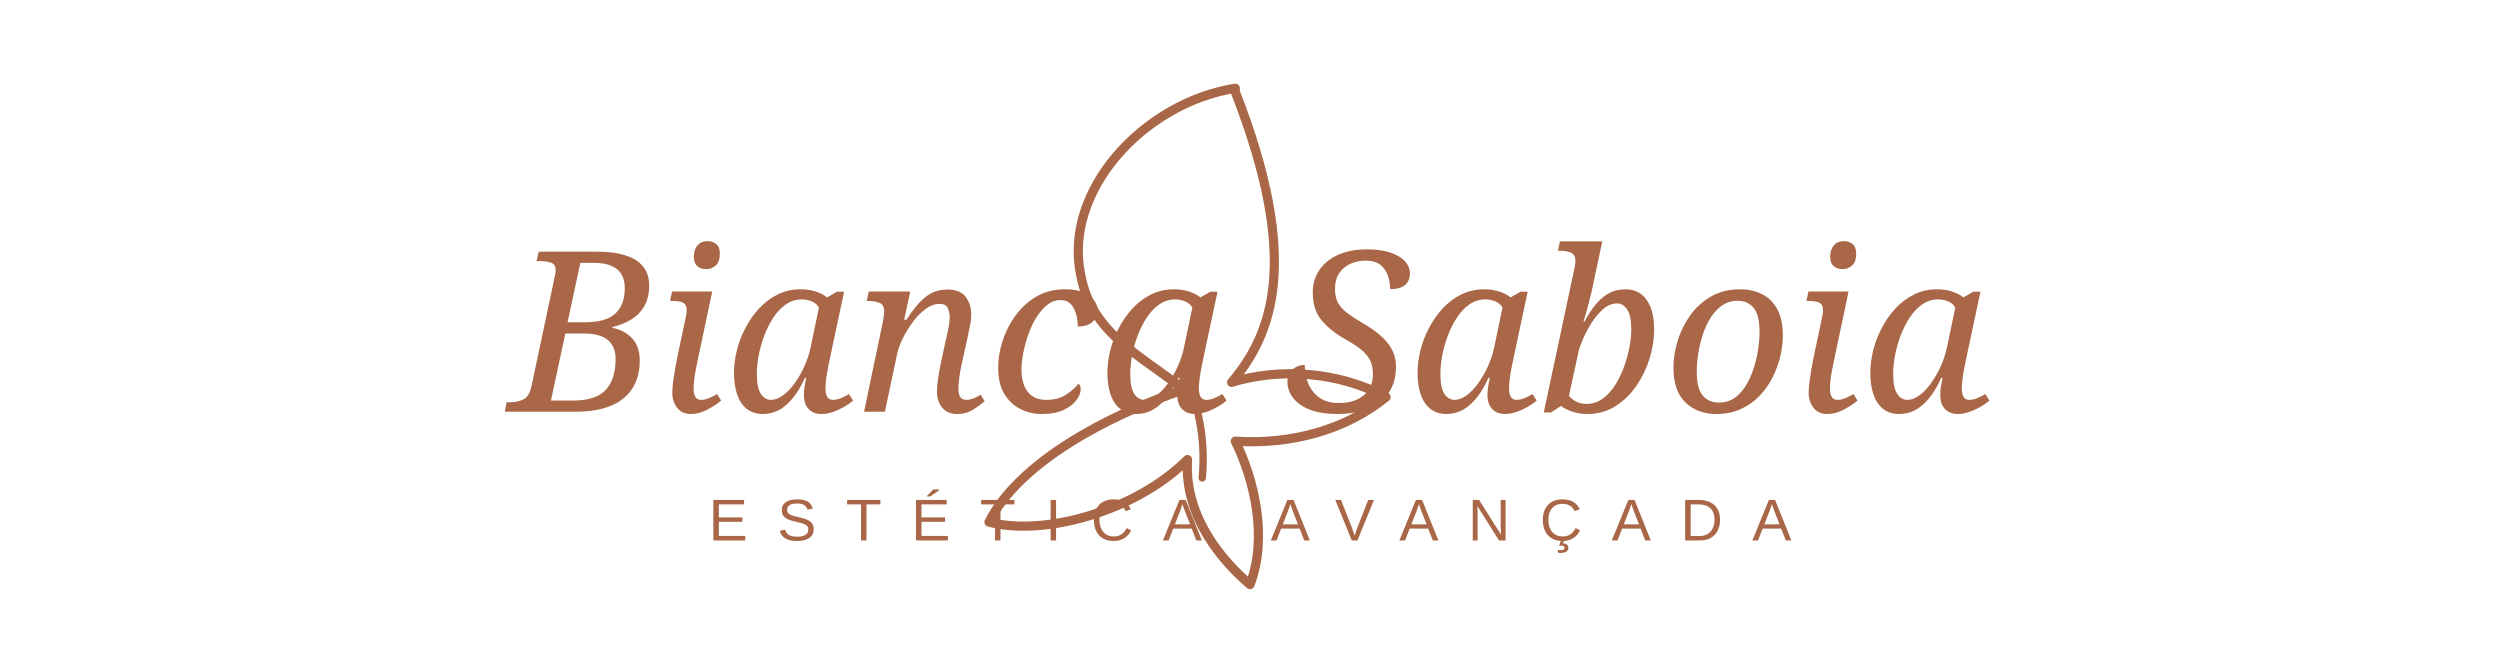
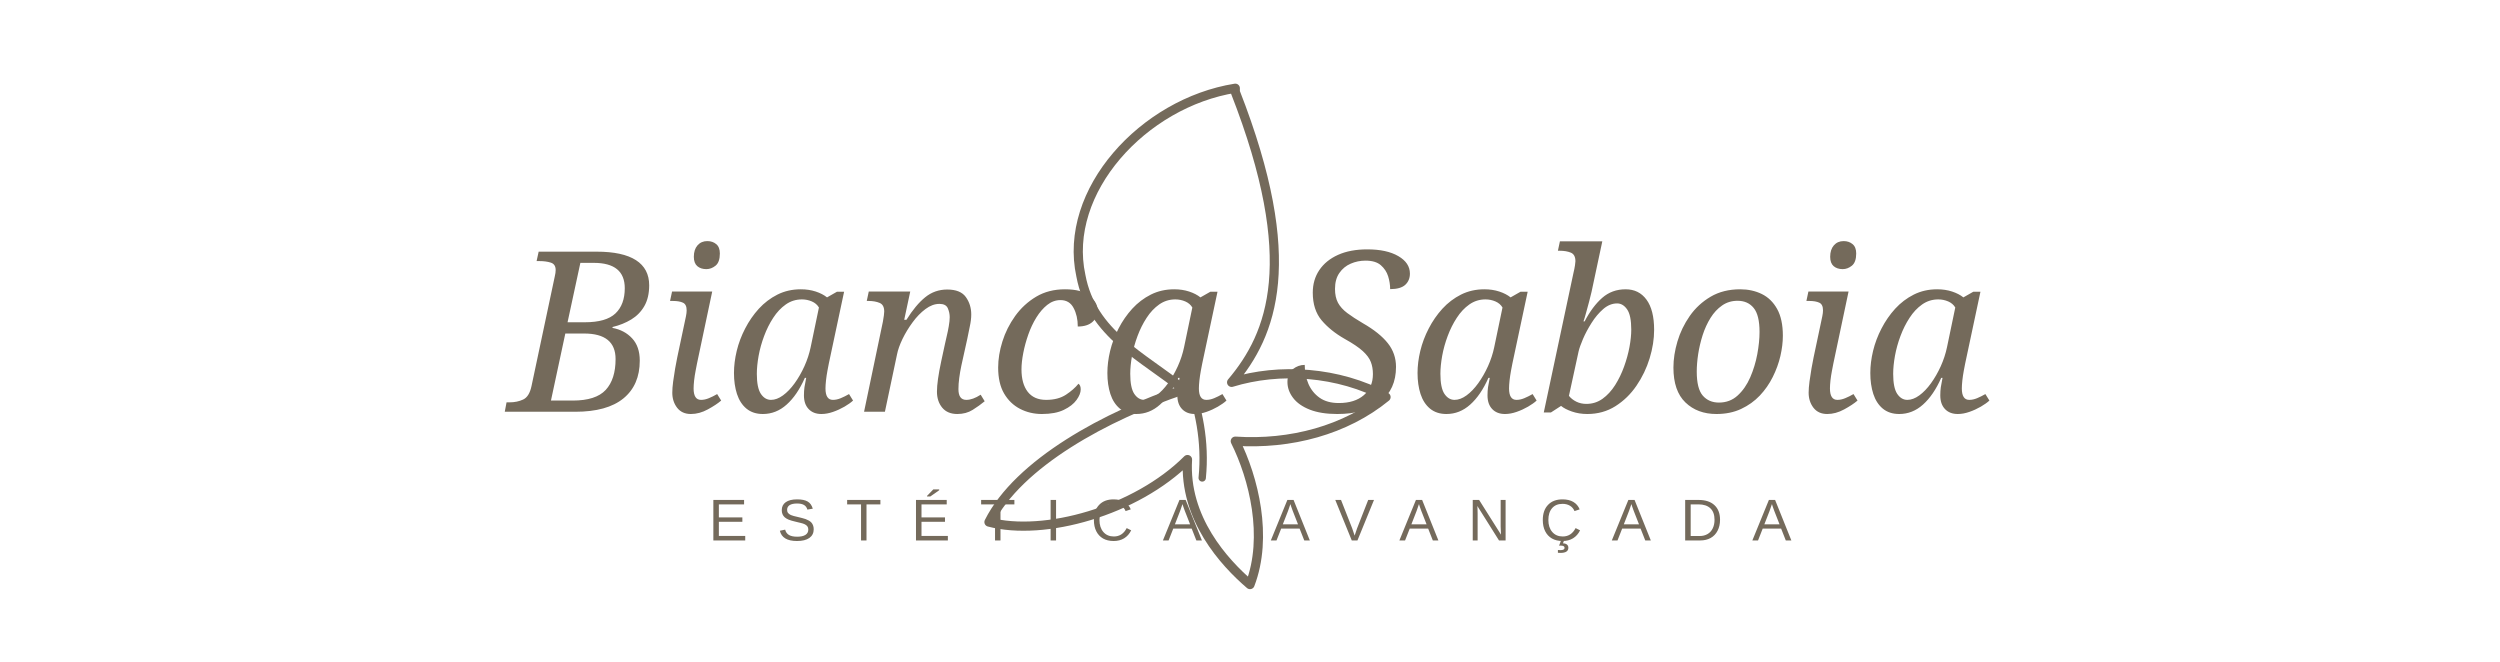
<svg xmlns="http://www.w3.org/2000/svg" viewBox="0 0 680 180" role="img" aria-labelledby="title desc">
-   <g fill="none" stroke="#a96747" stroke-linecap="round" stroke-linejoin="round">
+   <g fill="none" stroke="#746A5B" stroke-linecap="round" stroke-linejoin="round">
    <path d="M336 24c-25 4-47 28-42 51 3 16 17 22 28 31-21 7-45 20-53 36 15 4 40-3 54-17-1 16 10 28 17 34 5-13 1-29-4-39 15 1 30-3 41-12-13-7-29-8-42-4 11-13 19-33 1-79Z" stroke-width="2.5" />
    <path d="M323 103c3 8 5 17 4 27" stroke-width="2" />
  </g>
-   <text x="340" y="112" text-anchor="middle" fill="#a96747" font-family="Georgia,serif" font-size="61" font-style="italic">Bianca Saboia</text>
-   <text x="340" y="147" text-anchor="middle" fill="#a96747" font-family="Arial,sans-serif" font-size="16" letter-spacing="8">ESTÉTICA AVANÇADA</text>
+   <text x="340" y="112" text-anchor="middle" fill="#746A5B" font-family="Georgia,serif" font-size="61" font-style="italic">Bianca Saboia</text>
+   <text x="340" y="147" text-anchor="middle" fill="#746A5B" font-family="Arial,sans-serif" font-size="16" letter-spacing="8">ESTÉTICA AVANÇADA</text>
</svg>
